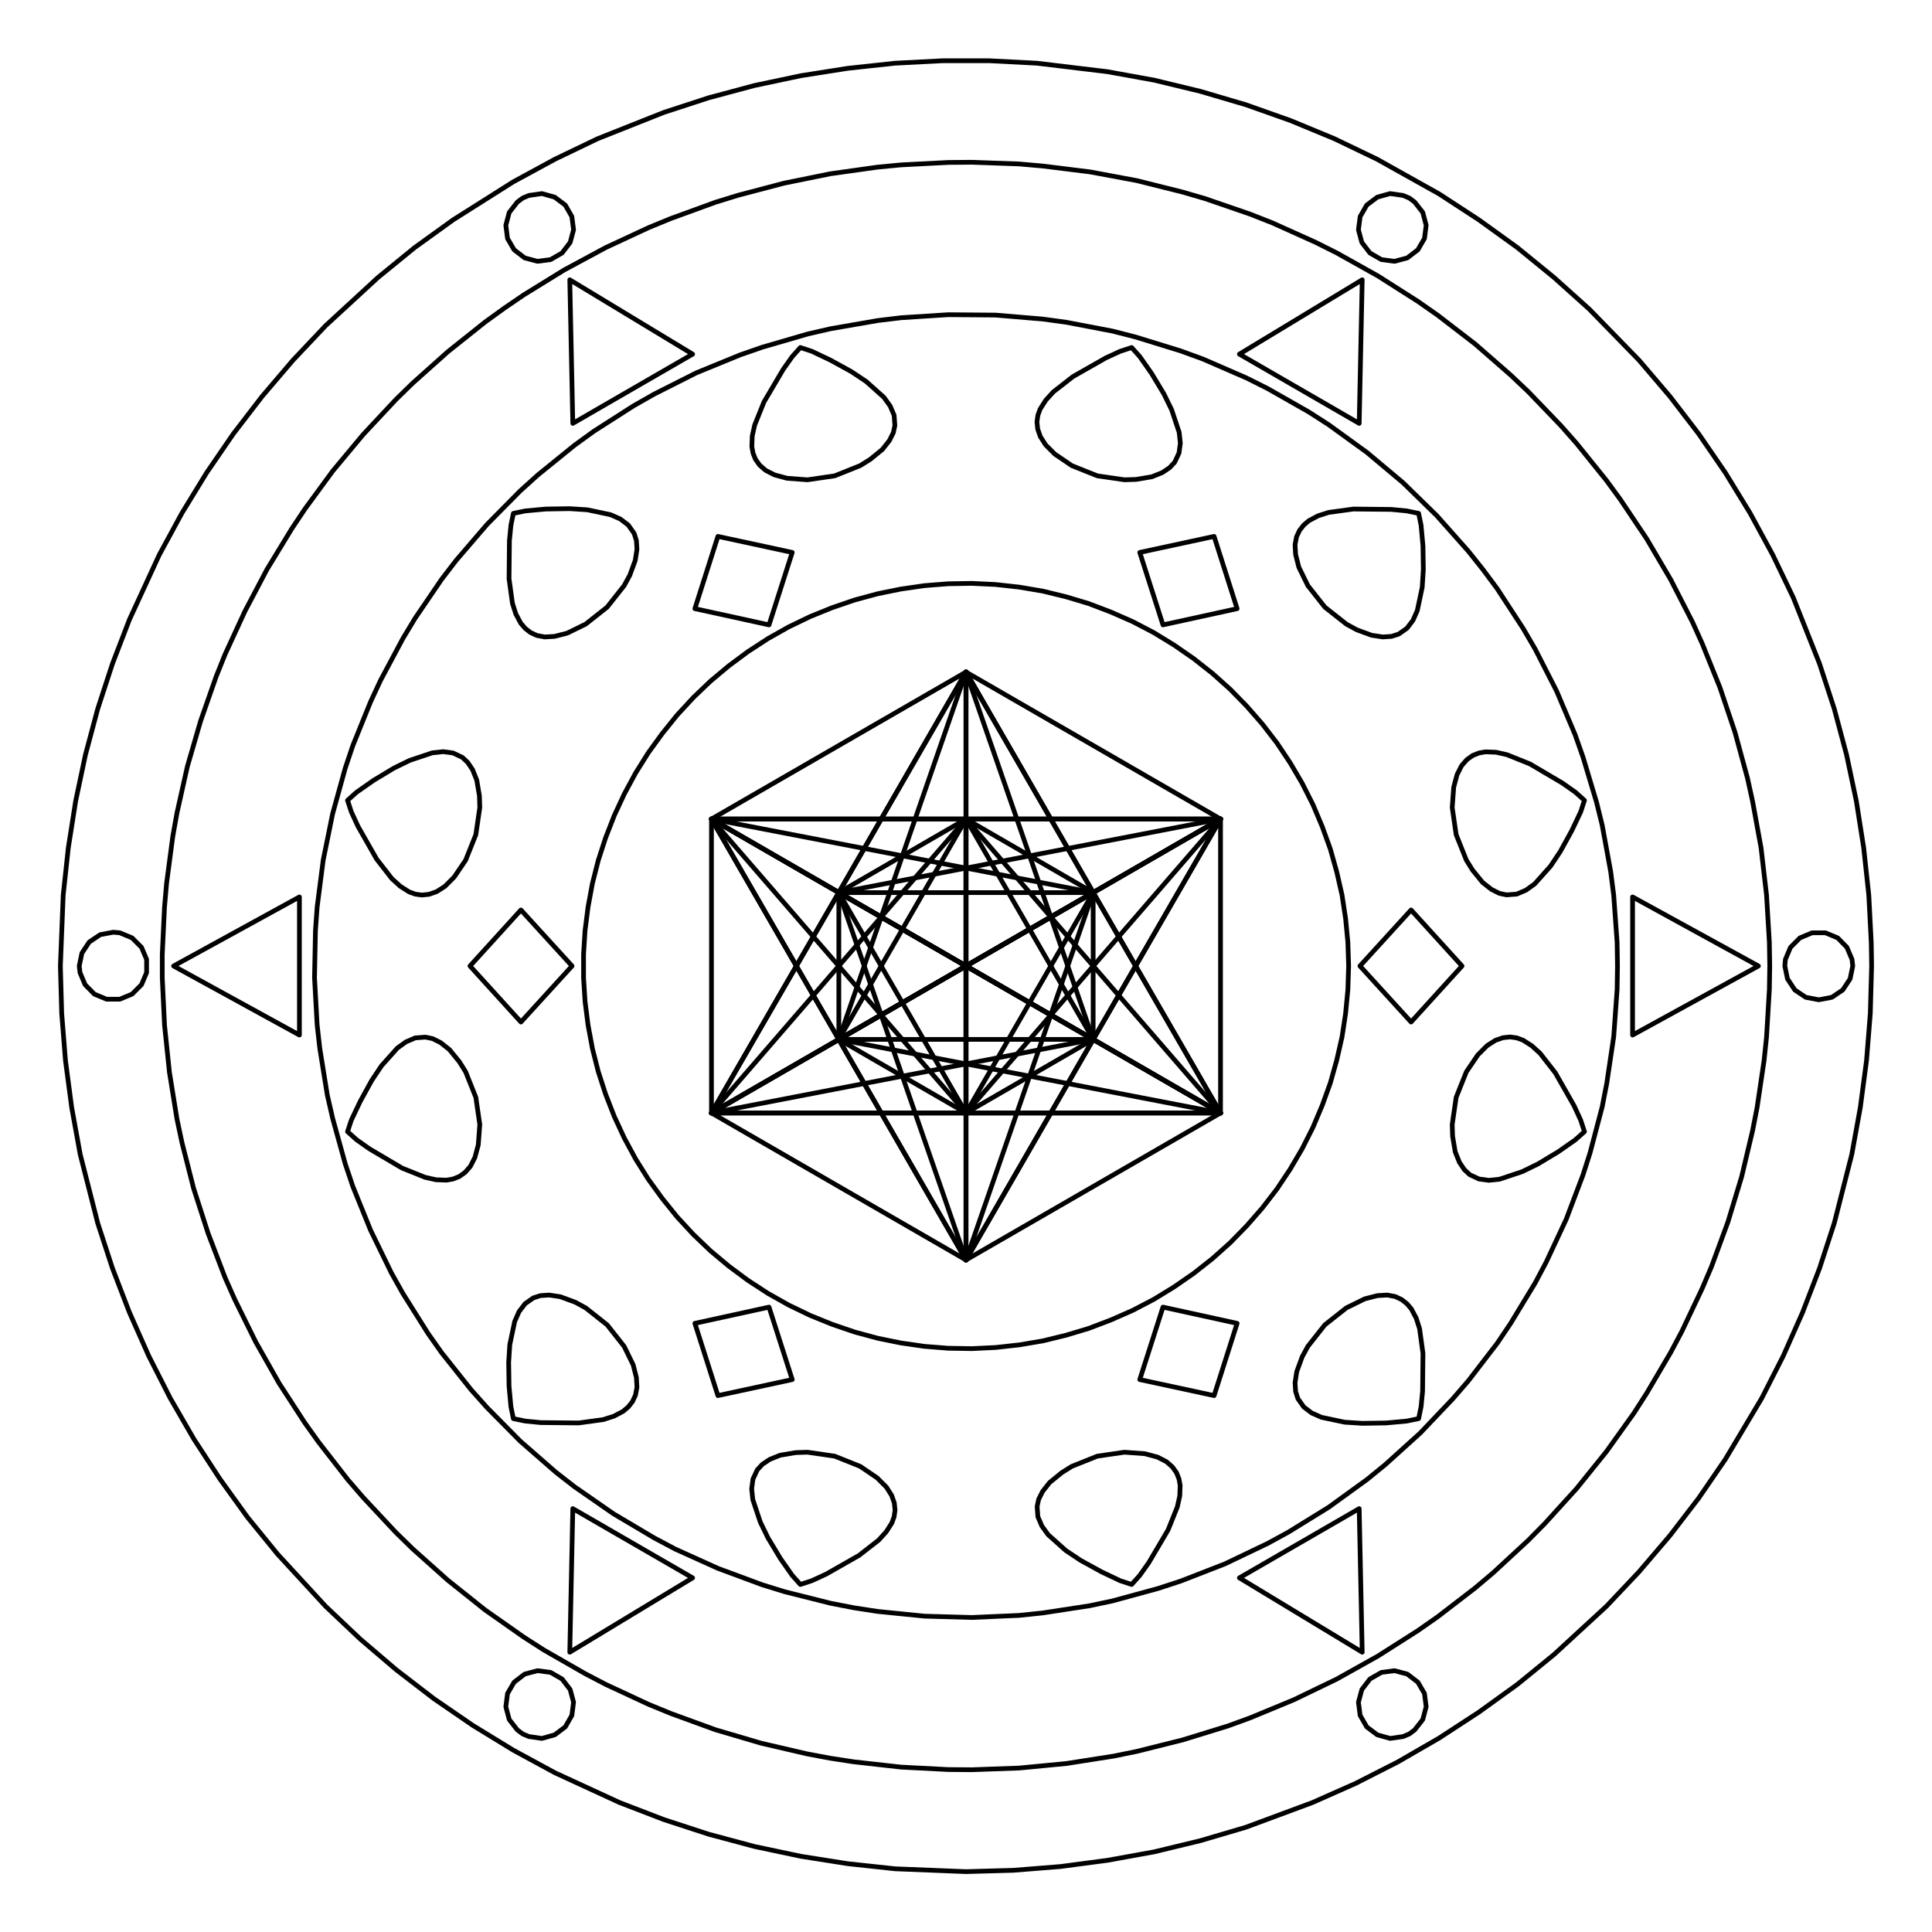
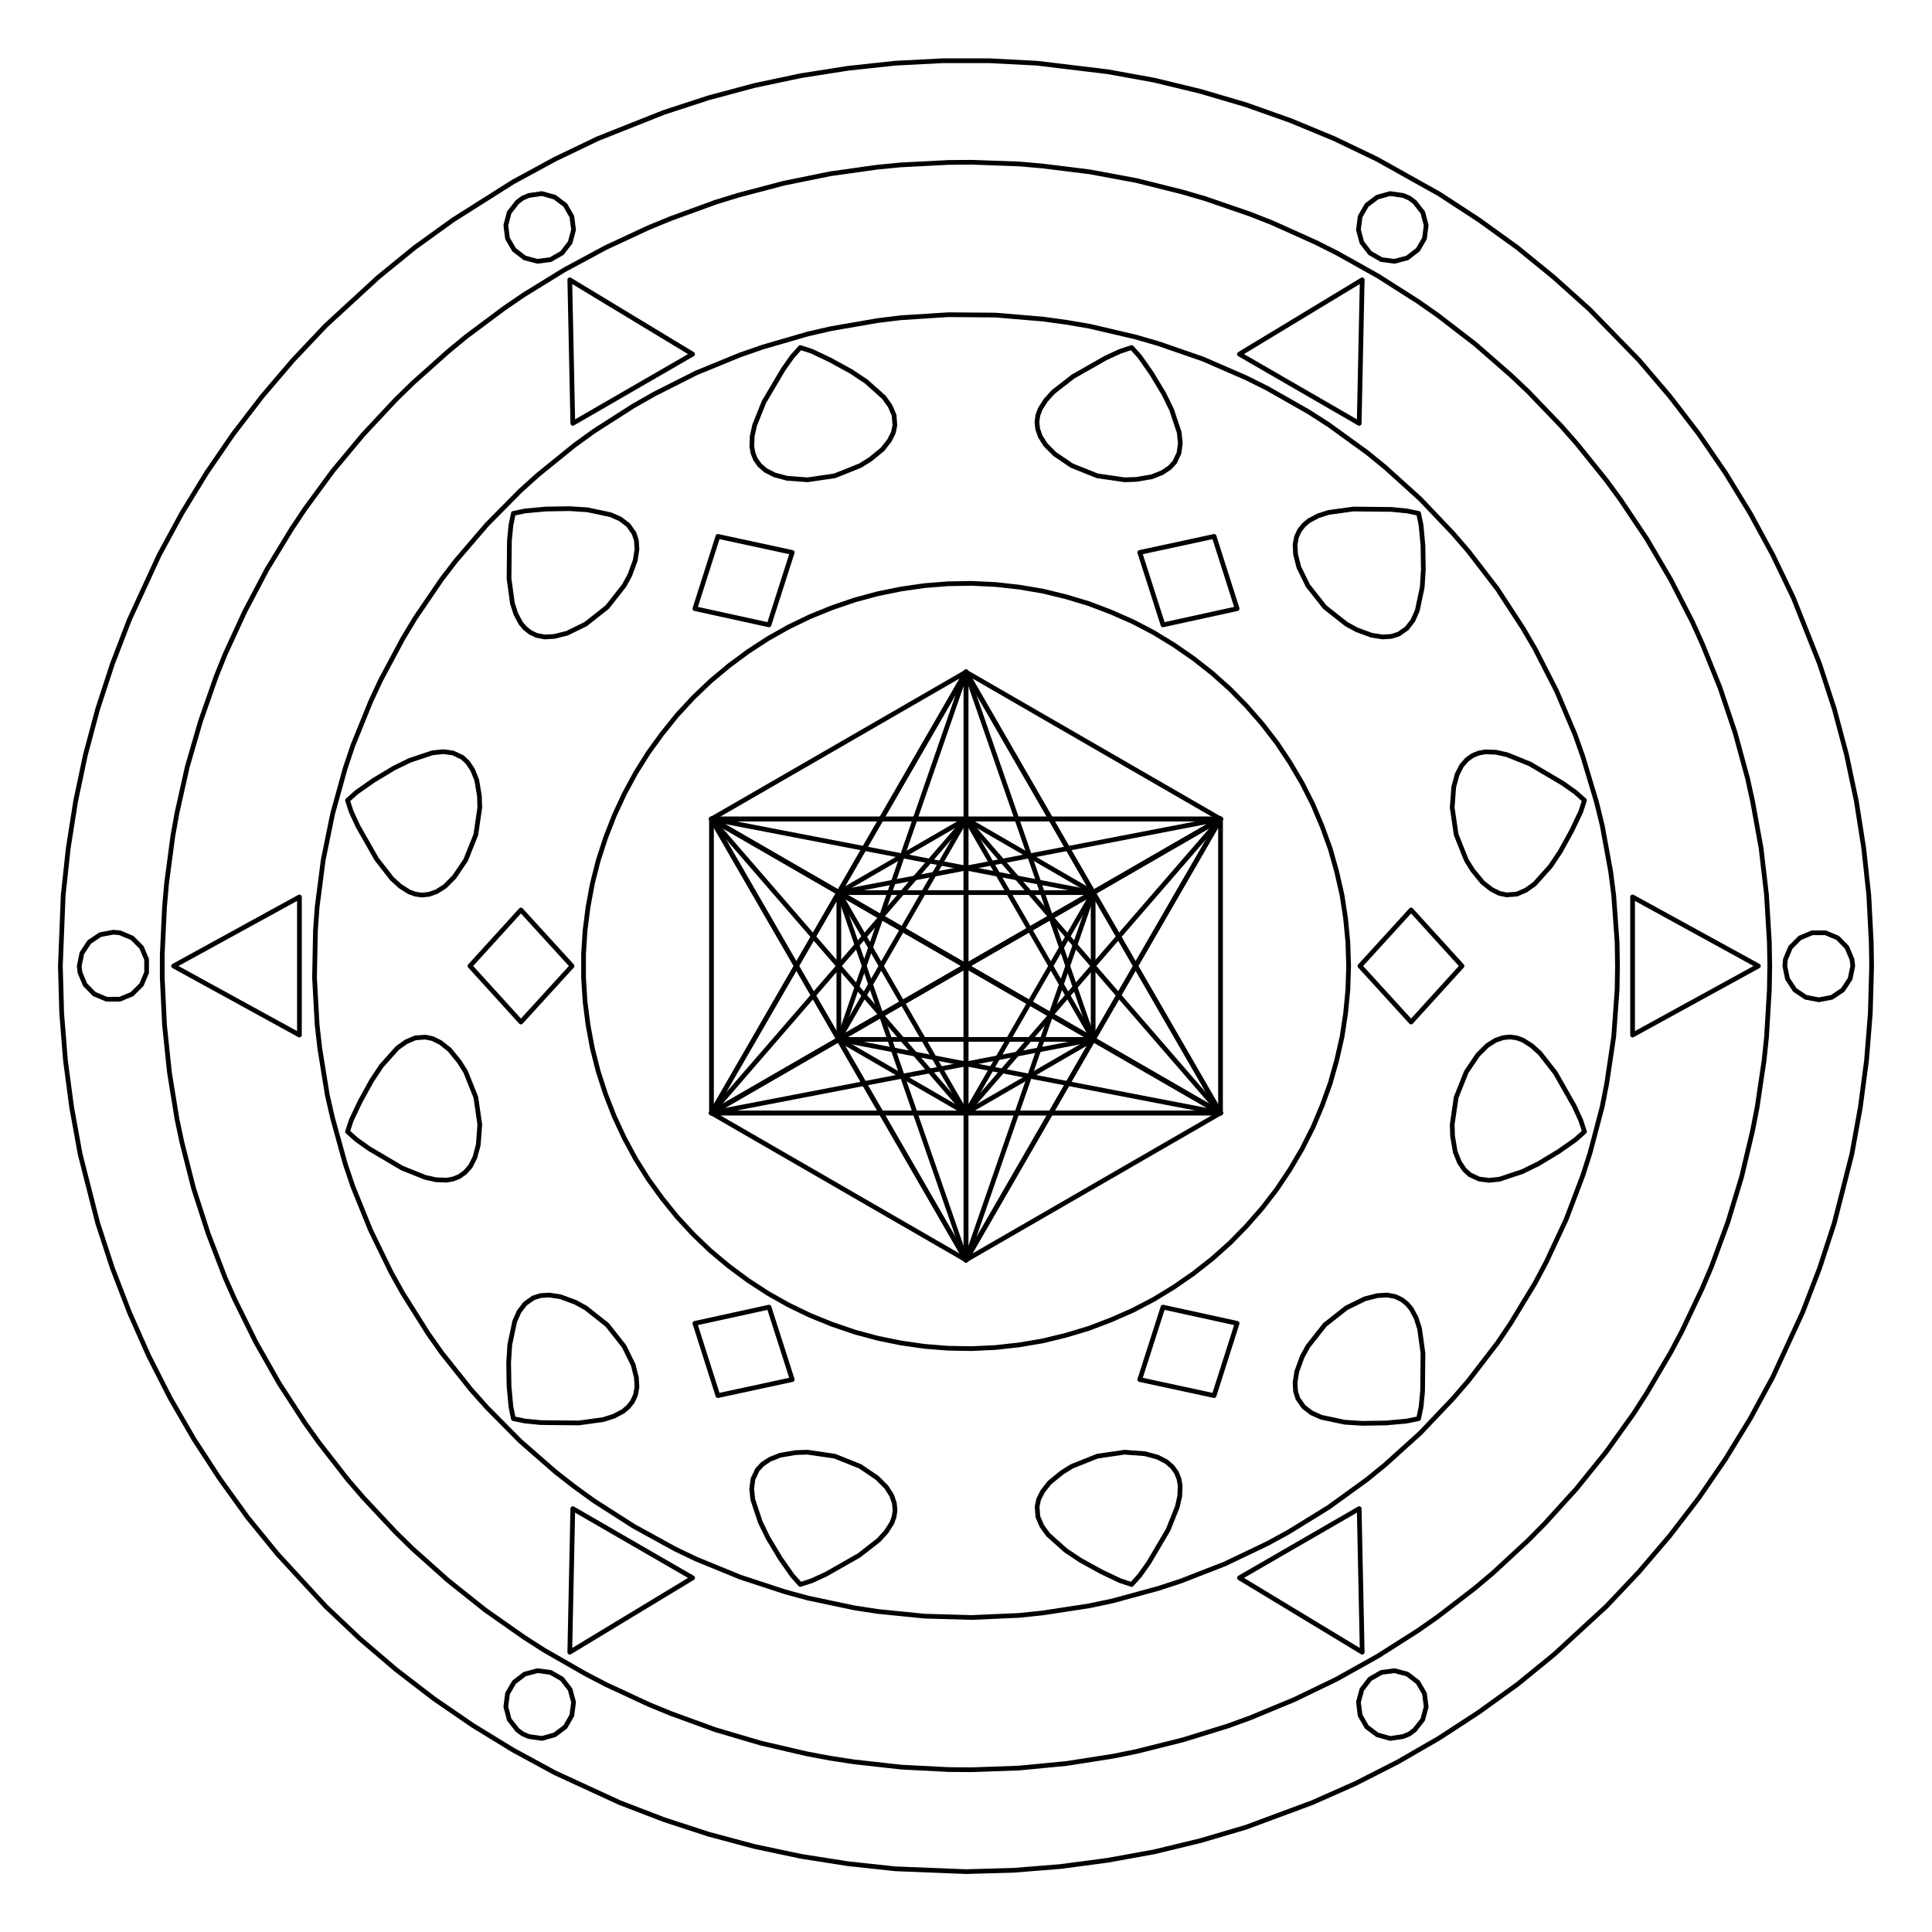
<svg xmlns="http://www.w3.org/2000/svg" viewBox="-512 -512 1024 1024">
  <rect x="-512" y="-512" width="1024" height="1024" fill="#ffffff" />
  <g fill="none" stroke="#000000" stroke-linecap="round" stroke-linejoin="round" stroke-width="2.5">
    <path d="M0 0L0 -77.9" />
    <path d="M0 0L67.4 -38.9" />
    <path d="M0 0L67.4 38.9" />
    <path d="M0 0L0 77.9" />
    <path d="M0 0L-67.4 38.9" />
    <path d="M0 0L-67.4 -38.9" />
    <path d="M0 0L0 -155.8" />
    <path d="M0 0L134.9 -77.9" />
    <path d="M0 0L134.9 77.9" />
    <path d="M0 0L0 155.8" />
    <path d="M0 0L-134.9 77.9" />
    <path d="M0 0L-134.9 -77.9" />
    <path d="M0 -77.9L67.4 -38.9" />
    <path d="M0 -77.9L67.4 38.9" />
    <path d="M0 -77.9L0 77.9" />
    <path d="M0 -77.9L-67.4 38.9" />
    <path d="M0 -77.9L-67.4 -38.9" />
    <path d="M0 -77.9L0 -155.8" />
    <path d="M0 -77.9L134.9 -77.9" />
    <path d="M0 -77.9L134.9 77.9" />
    <path d="M0 -77.9L0 155.8" />
    <path d="M0 -77.9L-134.9 77.9" />
    <path d="M0 -77.9L-134.9 -77.9" />
    <path d="M67.4 -38.9L67.4 38.9" />
    <path d="M67.4 -38.9L0 77.9" />
    <path d="M67.4 -38.9L-67.4 38.9" />
    <path d="M67.4 -38.9L-67.4 -38.9" />
    <path d="M67.4 -38.9L0 -155.8" />
    <path d="M67.4 -38.9L134.9 -77.9" />
    <path d="M67.4 -38.9L134.9 77.9" />
    <path d="M67.4 -38.9L0 155.8" />
    <path d="M67.4 -38.9L-134.9 77.9" />
    <path d="M67.4 -38.9L-134.9 -77.9" />
    <path d="M67.4 38.9L0 77.9" />
    <path d="M67.4 38.9L-67.4 38.9" />
    <path d="M67.4 38.9L-67.4 -38.9" />
    <path d="M67.4 38.9L0 -155.8" />
    <path d="M67.4 38.9L134.9 -77.9" />
    <path d="M67.4 38.9L134.9 77.9" />
    <path d="M67.4 38.9L0 155.8" />
    <path d="M67.4 38.9L-134.9 77.9" />
    <path d="M67.4 38.9L-134.9 -77.9" />
    <path d="M0 77.9L-67.4 38.9" />
    <path d="M0 77.9L-67.4 -38.9" />
    <path d="M0 77.9L0 -155.8" />
    <path d="M0 77.9L134.9 -77.9" />
    <path d="M0 77.9L134.9 77.9" />
    <path d="M0 77.9L0 155.8" />
    <path d="M0 77.9L-134.9 77.9" />
    <path d="M0 77.9L-134.9 -77.9" />
    <path d="M-67.4 38.9L-67.4 -38.9" />
    <path d="M-67.4 38.9L0 -155.8" />
    <path d="M-67.4 38.9L134.9 -77.9" />
    <path d="M-67.4 38.9L134.9 77.9" />
    <path d="M-67.4 38.9L0 155.8" />
    <path d="M-67.4 38.9L-134.9 77.9" />
    <path d="M-67.4 38.9L-134.9 -77.9" />
    <path d="M-67.4 -38.9L0 -155.8" />
    <path d="M-67.4 -38.9L134.9 -77.9" />
    <path d="M-67.4 -38.9L134.9 77.9" />
    <path d="M-67.4 -38.9L0 155.8" />
    <path d="M-67.4 -38.9L-134.9 77.9" />
    <path d="M-67.4 -38.9L-134.9 -77.9" />
    <path d="M0 -155.8L134.9 -77.9" />
    <path d="M0 -155.8L134.9 77.9" />
    <path d="M0 -155.8L0 155.8" />
    <path d="M0 -155.8L-134.9 77.9" />
    <path d="M0 -155.8L-134.9 -77.9" />
    <path d="M134.9 -77.9L134.9 77.9" />
    <path d="M134.9 -77.9L0 155.8" />
    <path d="M134.9 -77.9L-134.9 77.9" />
    <path d="M134.9 -77.9L-134.9 -77.9" />
    <path d="M134.9 77.9L0 155.8" />
    <path d="M134.9 77.9L-134.9 77.9" />
    <path d="M134.9 77.9L-134.9 -77.9" />
    <path d="M0 155.8L-134.9 77.9" />
    <path d="M0 155.8L-134.9 -77.9" />
    <path d="M-134.9 77.9L-134.9 -77.9" />
    <path d="M202.8 0L202.4 12.6L201.2 25.1L199.3 37.6L196.5 49.9L193.1 62.0L188.8 73.9L183.9 85.5L178.2 96.8L171.8 107.7L164.8 118.2L157.1 128.2L148.8 137.7L140.0 146.7L130.6 155.1L120.7 162.9L110.3 170.1L99.5 176.7L88.4 182.5L76.8 187.6L65.0 192.1L53 195.7L40.7 198.7L28.3 200.8L15.7 202.2L3.1 202.8L-9.4 202.6L-22.0 201.6L-34.5 199.8L-46.8 197.3L-59.0 194.0L-71.0 189.9L-82.6 185.2L-94.0 179.7L-105.0 173.5L-115.6 166.6L-125.7 159.1L-135.4 151.0L-144.5 142.3L-153.1 133.0L-161.0 123.2L-168.4 113.0L-175.1 102.3L-181.1 91.2L-186.4 79.8L-191.0 68.0L-194.9 56.0L-198.0 43.8L-200.3 31.4L-201.9 18.9L-202.7 6.3L-202.7 -6.3L-201.9 -18.9L-200.3 -31.4L-198.0 -43.8L-194.9 -56.0L-191.0 -68.0L-186.4 -79.8L-181.1 -91.2L-175.1 -102.3L-168.4 -113.0L-161.0 -123.2L-153.1 -133.0L-144.5 -142.3L-135.4 -151.0L-125.7 -159.1L-115.6 -166.6L-105.0 -173.5L-94.0 -179.7L-82.6 -185.2L-71.0 -189.9L-59.0 -194.0L-46.8 -197.3L-34.5 -199.8L-22.0 -201.6L-9.4 -202.6L3.1 -202.8L15.7 -202.2L28.3 -200.8L40.7 -198.7L53 -195.7L65.0 -192.1L76.8 -187.6L88.4 -182.5L99.5 -176.7L110.3 -170.1L120.7 -162.9L130.6 -155.1L140.0 -146.7L148.8 -137.7L157.1 -128.2L164.8 -118.2L171.8 -107.7L178.2 -96.8L183.9 -85.5L188.8 -73.9L193.1 -62.0L196.5 -49.9L199.3 -37.6L201.2 -25.1L202.4 -12.6Z" />
    <path d="M104.4 -180.8L143.7 -189.4L131.5 -227.7L92.1 -219.2Z" />
    <path d="M208.8 0L235.9 29.7L262.9 0L235.9 -29.7Z" />
    <path d="M104.4 180.8L92.1 219.2L131.5 227.7L143.7 189.4Z" />
    <path d="M-104.4 180.8L-143.7 189.4L-131.5 227.7L-92.1 219.2Z" />
    <path d="M-208.8 0L-235.9 -29.7L-262.9 0L-235.9 29.7Z" />
    <path d="M-104.4 -180.8L-92.1 -219.2L-131.5 -227.7L-143.7 -189.4Z" />
    <path d="M69.6 -259.8L84.0 -257.7L90.2 -257.9L98.5 -259.3L104.0 -261.5L107.9 -264.1L110.6 -267.0L112.9 -271.9L113.6 -277.1L113.0 -282.8L109.0 -294.8L104.9 -303.2L98.4 -314.0L92.1 -323.0L87.8 -327.8L81.7 -325.8L74.1 -322.3L56.7 -312.4L46.3 -304.3L42.3 -299.9L39.3 -295.2L38.1 -291.9L37.6 -288.4L38 -284.6L39.4 -280.6L42.2 -276.2L47.1 -271.3L56.1 -265.2Z" />
    <path d="M190.2 -190.2L201.6 -181.2L207.1 -178.2L215.0 -175.3L220.9 -174.4L225.5 -174.7L229.3 -175.9L233.7 -179.0L236.9 -183.2L239.2 -188.4L241.8 -200.7L242.4 -210.1L242.2 -222.7L241.2 -233.6L239.9 -239.9L233.6 -241.2L225.4 -242.0L205.3 -242.2L192.2 -240.4L186.6 -238.6L181.7 -236.0L179.0 -233.7L176.8 -230.9L175.2 -227.5L174.4 -223.3L174.7 -218.1L176.4 -211.4L181.2 -201.6Z" />
    <path d="M259.8 -69.6L265.2 -56.1L268.5 -50.8L273.8 -44.3L278.5 -40.6L282.7 -38.5L286.5 -37.7L291.9 -38.1L296.8 -40.2L301.4 -43.5L309.8 -52.9L315.0 -60.7L321.1 -71.8L325.8 -81.7L327.8 -87.8L323.0 -92.1L316.2 -96.9L298.9 -107.1L286.7 -112.0L280.9 -113.3L275.3 -113.5L271.9 -112.9L268.6 -111.6L265.5 -109.4L262.7 -106.2L260.3 -101.5L258.5 -94.8L257.7 -84.0Z" />
    <path d="M259.8 69.6L257.7 84.0L257.9 90.2L259.3 98.5L261.5 104.0L264.1 107.9L267.0 110.6L271.9 112.9L277.1 113.6L282.8 113.0L294.8 109.0L303.2 104.9L314.0 98.4L323.0 92.1L327.8 87.8L325.8 81.7L322.3 74.1L312.4 56.7L304.3 46.3L299.9 42.3L295.2 39.3L291.9 38.1L288.4 37.6L284.6 38L280.6 39.4L276.2 42.2L271.3 47.1L265.2 56.1Z" />
    <path d="M190.2 190.2L181.2 201.6L178.2 207.1L175.3 215.0L174.4 220.9L174.7 225.5L175.9 229.3L179.0 233.7L183.2 236.9L188.4 239.2L200.7 241.8L210.1 242.4L222.7 242.2L233.6 241.2L239.9 239.9L241.2 233.6L242.0 225.4L242.2 205.3L240.4 192.2L238.6 186.6L236.0 181.7L233.7 179.0L230.9 176.8L227.5 175.2L223.3 174.4L218.1 174.7L211.4 176.4L201.6 181.2Z" />
    <path d="M69.6 259.8L56.1 265.2L50.8 268.5L44.3 273.8L40.6 278.5L38.5 282.7L37.7 286.5L38.1 291.9L40.2 296.8L43.5 301.4L52.9 309.8L60.7 315.0L71.8 321.1L81.7 325.8L87.8 327.8L92.1 323.0L96.9 316.2L107.1 298.9L112.0 286.7L113.3 280.9L113.5 275.3L112.9 271.9L111.6 268.6L109.4 265.5L106.2 262.7L101.5 260.3L94.8 258.5L84.0 257.7Z" />
    <path d="M-69.6 259.8L-84.0 257.7L-90.2 257.9L-98.5 259.3L-104.0 261.5L-107.9 264.1L-110.6 267.0L-112.9 271.9L-113.6 277.1L-113.0 282.8L-109.0 294.8L-104.9 303.2L-98.4 314.0L-92.1 323.0L-87.8 327.8L-81.7 325.8L-74.1 322.3L-56.7 312.4L-46.3 304.3L-42.3 299.9L-39.3 295.2L-38.1 291.9L-37.6 288.4L-38 284.6L-39.4 280.6L-42.2 276.2L-47.1 271.3L-56.1 265.2Z" />
    <path d="M-190.2 190.2L-201.6 181.2L-207.1 178.2L-215.0 175.3L-220.9 174.4L-225.5 174.7L-229.3 175.9L-233.7 179.0L-236.9 183.2L-239.2 188.4L-241.8 200.7L-242.4 210.1L-242.2 222.7L-241.2 233.6L-239.9 239.9L-233.6 241.2L-225.4 242.0L-205.3 242.2L-192.2 240.4L-186.6 238.6L-181.7 236.0L-179.0 233.7L-176.8 230.9L-175.2 227.5L-174.4 223.3L-174.7 218.1L-176.4 211.4L-181.2 201.6Z" />
    <path d="M-259.8 69.6L-265.2 56.1L-268.5 50.8L-273.8 44.3L-278.5 40.6L-282.7 38.5L-286.5 37.7L-291.9 38.1L-296.8 40.2L-301.4 43.5L-309.8 52.9L-315.0 60.7L-321.1 71.8L-325.8 81.7L-327.8 87.8L-323.0 92.1L-316.2 96.9L-298.9 107.1L-286.7 112.0L-280.9 113.3L-275.3 113.5L-271.9 112.9L-268.6 111.6L-265.5 109.4L-262.7 106.2L-260.3 101.5L-258.5 94.8L-257.7 84.0Z" />
    <path d="M-259.8 -69.6L-257.7 -84.0L-257.9 -90.2L-259.3 -98.5L-261.5 -104.0L-264.1 -107.9L-267.0 -110.6L-271.9 -112.9L-277.1 -113.6L-282.8 -113.0L-294.8 -109.0L-303.2 -104.9L-314.0 -98.4L-323.0 -92.1L-327.8 -87.8L-325.8 -81.7L-322.3 -74.1L-312.4 -56.7L-304.3 -46.3L-299.9 -42.3L-295.2 -39.3L-291.9 -38.1L-288.4 -37.6L-284.6 -38L-280.6 -39.4L-276.2 -42.2L-271.3 -47.1L-265.2 -56.1Z" />
    <path d="M-190.2 -190.2L-181.2 -201.6L-178.2 -207.1L-175.3 -215.0L-174.4 -220.9L-174.7 -225.5L-175.9 -229.3L-179.0 -233.7L-183.2 -236.9L-188.4 -239.2L-200.7 -241.8L-210.1 -242.4L-222.7 -242.2L-233.6 -241.2L-239.9 -239.9L-241.2 -233.6L-242.0 -225.4L-242.2 -205.3L-240.4 -192.2L-238.6 -186.6L-236.0 -181.7L-233.7 -179.0L-230.9 -176.8L-227.5 -175.2L-223.3 -174.4L-218.1 -174.7L-211.4 -176.4L-201.6 -181.2Z" />
    <path d="M-69.6 -259.8L-56.1 -265.2L-50.8 -268.5L-44.3 -273.8L-40.6 -278.5L-38.5 -282.7L-37.7 -286.5L-38.1 -291.9L-40.2 -296.8L-43.5 -301.4L-52.9 -309.8L-60.7 -315.0L-71.8 -321.1L-81.7 -325.8L-87.8 -327.8L-92.1 -323.0L-96.9 -316.2L-107.1 -298.9L-112.0 -286.7L-113.3 -280.9L-113.5 -275.3L-112.9 -271.9L-111.6 -268.6L-109.4 -265.5L-106.2 -262.7L-101.5 -260.3L-94.8 -258.5L-84.0 -257.7Z" />
-     <path d="M345.3 0L345.1 12.5L343.3 37.5L339.6 62.3L337.2 74.6L330.8 98.9L327.0 110.8L318.1 134.3L307.5 157.0L301.6 168.1L288.6 189.5L281.6 199.9L266.3 219.8L258.1 229.3L240.8 247.5L222.2 264.3L212.5 272.2L192.2 286.9L170.8 300.1L159.8 306.1L137.2 316.9L113.8 326.0L101.9 329.9L77.7 336.5L65.4 339.1L40.6 342.9L28.1 344.2L3.1 345.3L-21.9 344.6L-46.8 342.1L-59.2 340.2L-71.6 337.8L-95.9 331.7L-107.9 328.0L-131.4 319.3L-154.2 309L-165.3 303.1L-186.9 290.3L-207.5 276.0L-217.4 268.3L-236.3 251.8L-253.9 234.0L-262.3 224.6L-277.9 205.0L-285.1 194.8L-298.5 173.5L-304.6 162.6L-315.6 140.0L-325.0 116.8L-329.0 104.9L-335.7 80.7L-338.5 68.5L-342.5 43.7L-343.9 31.3L-345.3 6.2L-344.8 -18.8L-343.9 -31.3L-340.7 -56.1L-335.7 -80.7L-329.0 -104.9L-325.0 -116.8L-315.6 -140.0L-310.3 -151.4L-298.5 -173.5L-292.0 -184.3L-277.9 -205.0L-270.3 -214.9L-253.9 -234.0L-236.3 -251.8L-227.0 -260.2L-207.5 -276.0L-197.3 -283.4L-176.2 -296.9L-165.3 -303.1L-142.9 -314.4L-119.7 -323.9L-107.9 -328.0L-83.8 -335.0L-71.6 -337.8L-46.8 -342.1L-34.4 -343.6L-9.4 -345.2L15.6 -345.0L40.6 -342.9L53.1 -341.2L77.7 -336.5L89.8 -333.4L113.8 -326.0L125.6 -321.7L148.6 -311.7L159.8 -306.1L181.6 -293.7L192.2 -286.9L212.5 -272.2L231.7 -256.1L249.6 -238.6L266.3 -219.8L274.1 -210.0L281.6 -199.9L295.3 -178.9L301.6 -168.1L313.0 -145.8L322.8 -122.7L327.0 -110.8L334.2 -86.8L337.2 -74.6L341.7 -50L343.3 -37.5L345.1 -12.5Z" />
+     <path d="M345.3 0L345.1 12.5L343.3 37.5L339.6 62.3L337.2 74.6L330.8 98.9L327.0 110.8L318.1 134.3L307.5 157.0L301.6 168.1L288.6 189.5L281.6 199.9L266.3 219.8L258.1 229.3L240.8 247.5L222.2 264.3L212.5 272.2L192.2 286.9L170.8 300.1L159.8 306.1L137.2 316.9L113.8 326.0L101.9 329.9L77.7 336.5L65.4 339.1L40.6 342.9L28.1 344.2L3.1 345.3L-21.9 344.6L-46.8 342.1L-59.2 340.2L-83.8 335.0L-95.9 331.7L-119.7 323.9L-142.9 314.4L-154.2 309L-176.2 296.9L-197.3 283.4L-207.5 276.0L-217.4 268.3L-236.3 251.8L-253.9 234.0L-262.3 224.6L-277.9 205.0L-285.1 194.8L-298.5 173.5L-304.6 162.6L-315.6 140.0L-325.0 116.8L-329.0 104.9L-335.7 80.7L-338.5 68.5L-342.5 43.7L-343.9 31.3L-345.3 6.2L-344.8 -18.8L-343.9 -31.3L-340.7 -56.1L-335.7 -80.7L-329.0 -104.9L-325.0 -116.8L-315.6 -140.0L-310.3 -151.4L-298.5 -173.5L-292.0 -184.3L-277.9 -205.0L-270.3 -214.9L-253.9 -234.0L-236.3 -251.8L-227.0 -260.2L-207.5 -276.0L-197.3 -283.4L-176.2 -296.9L-165.3 -303.1L-142.9 -314.4L-119.7 -323.9L-107.9 -328.0L-83.8 -335.0L-71.6 -337.8L-46.8 -342.1L-34.4 -343.6L-9.4 -345.2L15.6 -345.0L40.6 -342.9L53.1 -341.2L65.4 -339.1L89.8 -333.4L101.9 -329.9L125.6 -321.7L148.6 -311.7L159.8 -306.1L181.6 -293.7L192.2 -286.9L212.5 -272.2L222.2 -264.3L240.8 -247.5L258.1 -229.3L266.3 -219.8L281.6 -199.9L295.3 -178.9L301.6 -168.1L313.0 -145.8L322.8 -122.7L327.0 -110.8L334.2 -86.8L337.2 -74.6L341.7 -50L343.3 -37.5L345.1 -12.5Z" />
    <path d="M144.9 -324.3L210.0 -363.7L208.4 -287.6Z" />
    <path d="M353.3 -36.6L420.0 0L353.3 36.6Z" />
    <path d="M208.4 287.6L210.0 363.7L144.9 324.3Z" />
    <path d="M-144.9 324.3L-210.0 363.7L-208.4 287.6Z" />
    <path d="M-353.3 36.6L-420.0 0L-353.3 -36.6Z" />
    <path d="M-208.4 -287.6L-210.0 -363.7L-144.9 -324.3Z" />
-     <path d="M426.0 0L425.8 12.5L424.3 37.6L423.0 50.1L419.3 75.0L416.9 87.3L411.1 111.7L403.8 135.8L395.1 159.4L390.2 170.9L379.4 193.7L373.5 204.8L360.8 226.4L354.0 237.0L339.4 257.4L323.6 277.0L306.7 295.6L297.9 304.5L279.4 321.6L269.8 329.7L249.9 345.0L239.6 352.2L218.4 365.7L196.4 378.0L173.8 388.9L150.6 398.5L138.8 402.8L114.8 410.2L90.4 416.3L78.1 418.8L53.2 422.7L28.2 425.1L3.1 426.0L-9.4 425.9L-34.5 424.6L-59.5 421.8L-71.9 419.9L-84.2 417.6L-108.7 411.9L-132.8 404.8L-156.4 396.2L-168.1 391.4L-190.9 380.8L-202.0 375.0L-223.8 362.5L-234.4 355.7L-254.9 341.3L-274.6 325.6L-293.3 308.9L-302.3 300.1L-319.5 281.7L-327.7 272.2L-343.1 252.4L-350.4 242.2L-364.1 221.1L-376.5 199.2L-387.6 176.7L-392.7 165.2L-401.7 141.7L-409.4 117.8L-415.6 93.4L-418.2 81.1L-422.2 56.3L-424.8 31.3L-426 6.2L-426 -6.2L-424.8 -31.3L-423.7 -43.9L-420.4 -68.8L-418.2 -81.1L-412.7 -105.7L-405.7 -129.8L-397.4 -153.5L-392.7 -165.2L-382.2 -188.0L-370.5 -210.2L-357.4 -231.7L-350.4 -242.2L-335.6 -262.4L-319.5 -281.7L-302.3 -300.1L-293.3 -308.9L-274.6 -325.6L-254.9 -341.3L-244.8 -348.6L-234.4 -355.7L-213.0 -368.9L-190.9 -380.8L-168.1 -391.4L-156.4 -396.2L-132.8 -404.8L-120.8 -408.5L-96.5 -414.9L-71.9 -419.9L-47.0 -423.4L-34.5 -424.6L-9.4 -425.9L3.1 -426.0L28.2 -425.1L40.7 -424.0L65.7 -420.9L90.4 -416.3L114.8 -410.2L126.8 -406.7L150.6 -398.5L162.3 -393.9L185.2 -383.6L196.4 -378.0L218.4 -365.7L239.6 -352.2L249.9 -345.0L269.8 -329.7L288.7 -313.2L297.9 -304.5L315.3 -286.4L323.6 -277.0L339.4 -257.4L346.8 -247.3L360.8 -226.4L373.5 -204.8L385.0 -182.4L390.2 -170.9L399.6 -147.6L407.6 -123.8L414.2 -99.6L416.9 -87.3L421.4 -62.6L424.3 -37.6L425.8 -12.5Z" />
+     <path d="M426.0 0L425.8 12.5L424.3 37.6L423.0 50.1L419.3 75.0L416.9 87.3L411.1 111.7L403.8 135.8L395.1 159.4L390.2 170.9L379.4 193.7L373.5 204.8L360.8 226.4L354.0 237.0L339.4 257.4L323.6 277.0L306.7 295.6L297.9 304.5L279.4 321.6L269.8 329.7L249.9 345.0L239.6 352.2L218.4 365.7L196.4 378.0L173.8 388.9L150.6 398.5L138.8 402.8L114.8 410.2L90.4 416.3L78.1 418.8L53.2 422.7L28.2 425.1L3.1 426.0L-9.4 425.9L-34.5 424.6L-59.5 421.8L-71.9 419.9L-84.2 417.6L-108.7 411.9L-132.8 404.8L-156.4 396.2L-168.1 391.4L-190.9 380.8L-202.0 375.0L-223.8 362.5L-234.4 355.7L-254.9 341.3L-274.6 325.6L-293.3 308.9L-302.3 300.1L-319.5 281.7L-327.7 272.2L-343.1 252.4L-350.4 242.2L-364.1 221.1L-376.5 199.2L-387.6 176.7L-392.7 165.2L-401.7 141.7L-409.4 117.8L-415.6 93.4L-418.2 81.1L-422.2 56.3L-424.8 31.3L-426 6.2L-426 -6.2L-424.8 -31.3L-423.7 -43.9L-420.4 -68.8L-418.2 -81.1L-412.7 -105.7L-405.7 -129.8L-397.4 -153.5L-392.7 -165.2L-382.2 -188.0L-370.5 -210.2L-357.4 -231.7L-350.4 -242.2L-335.6 -262.4L-319.5 -281.7L-302.3 -300.1L-293.3 -308.9L-274.6 -325.6L-264.9 -333.6L-244.8 -348.6L-234.4 -355.7L-213.0 -368.9L-190.9 -380.8L-168.1 -391.4L-156.4 -396.2L-132.8 -404.8L-120.8 -408.5L-96.5 -414.9L-71.9 -419.9L-47.0 -423.4L-34.5 -424.6L-9.4 -425.9L3.1 -426.0L28.2 -425.1L40.7 -424.0L65.7 -420.9L90.4 -416.3L114.8 -410.2L126.8 -406.7L150.6 -398.5L162.3 -393.9L185.2 -383.6L196.4 -378.0L218.4 -365.7L239.6 -352.2L249.9 -345.0L269.8 -329.7L288.7 -313.2L297.9 -304.5L315.3 -286.4L323.6 -277.0L339.4 -257.4L346.8 -247.3L360.8 -226.4L373.5 -204.8L385.0 -182.4L390.2 -170.9L399.6 -147.6L407.6 -123.8L414.2 -99.6L416.9 -87.3L421.4 -62.6L424.3 -37.6L425.8 -12.5Z" />
    <path d="M235 -407.0L237.8 -404.9L242.1 -399.4L243.9 -392.6L243.0 -385.6L239.5 -379.6L233.9 -375.3L227.1 -373.5L220.2 -374.4L214.1 -377.9L209.8 -383.5L208.0 -390.2L208.9 -397.2L212.4 -403.3L218.0 -407.5L224.8 -409.4L231.7 -408.4Z" />
    <path d="M470 0L468.6 6.8L464.7 12.7L458.9 16.6L452.0 17.9L445.1 16.6L439.3 12.7L435.4 6.8L434.0 0L434.3 -3.5L437.0 -9.9L442.0 -14.9L448.5 -17.6L455.5 -17.6L462.0 -14.9L466.9 -9.9L469.6 -3.5Z" />
    <path d="M235 407.0L231.7 408.4L224.8 409.4L218.0 407.5L212.4 403.3L208.9 397.2L208.0 390.2L209.8 383.5L214.1 377.9L220.2 374.4L227.1 373.5L233.9 375.3L239.5 379.6L243.0 385.6L243.9 392.6L242.1 399.4L237.8 404.9Z" />
    <path d="M-235 407.0L-237.8 404.9L-242.1 399.4L-243.9 392.6L-243.0 385.6L-239.5 379.6L-233.9 375.3L-227.1 373.5L-220.2 374.4L-214.1 377.9L-209.8 383.5L-208.0 390.2L-208.9 397.2L-212.4 403.3L-218.0 407.5L-224.8 409.4L-231.7 408.4Z" />
    <path d="M-470 0L-468.6 -6.8L-464.7 -12.7L-458.9 -16.6L-452.0 -17.9L-448.5 -17.6L-442.0 -14.9L-437.0 -9.9L-434.3 -3.5L-434.3 3.5L-437.0 9.9L-442.0 14.9L-448.5 17.6L-455.5 17.6L-462.0 14.9L-466.9 9.9L-469.6 3.5Z" />
    <path d="M-235 -407.0L-231.7 -408.4L-224.8 -409.4L-218.0 -407.5L-212.4 -403.3L-208.9 -397.2L-208.0 -390.2L-209.8 -383.5L-214.1 -377.9L-220.2 -374.4L-227.1 -373.5L-233.9 -375.3L-239.5 -379.6L-243.0 -385.6L-243.9 -392.6L-242.1 -399.4L-237.8 -404.9Z" />
-     <path d="M480 0L479.3 25.1L477.3 50.1L474.0 75.0L469.5 99.8L460.2 136.3L452.4 160.2L443.4 183.6L433.2 206.6L421.8 229.0L402.5 261.4L388.3 282.1L373.0 302.0L356.7 321.1L339.4 339.4L311.7 364.9L292.2 380.8L271.8 395.5L250.8 409.2L229.0 421.8L206.6 433.2L183.6 443.4L148.3 456.5L124.2 463.6L99.8 469.5L75.0 474.0L50.1 477.3L25.1 479.3L0 480L-37.6 478.5L-62.6 475.8L-87.4 471.9L-112.0 466.7L-136.3 460.2L-160.2 452.4L-183.6 443.4L-217.9 427.6L-240 415.6L-261.4 402.5L-282.1 388.3L-302.0 373.0L-321.1 356.7L-339.4 339.4L-364.9 311.7L-380.8 292.2L-395.5 271.8L-409.2 250.8L-421.8 229.0L-433.2 206.6L-443.4 183.6L-452.4 160.2L-460.2 136.3L-469.5 99.8L-474.0 75.0L-477.3 50.1L-479.3 25.1L-480 0L-478.5 -37.6L-475.8 -62.6L-471.9 -87.4L-466.7 -112.0L-460.2 -136.3L-452.4 -160.2L-443.4 -183.6L-427.6 -217.9L-415.6 -240L-402.5 -261.4L-388.3 -282.1L-373.0 -302.0L-356.7 -321.1L-339.4 -339.4L-311.7 -364.9L-292.2 -380.8L-271.8 -395.5L-240 -415.6L-217.9 -427.6L-195.2 -438.5L-160.2 -452.4L-136.3 -460.2L-112.0 -466.7L-87.4 -471.9L-62.6 -475.8L-37.6 -478.5L-12.5 -479.8L12.5 -479.8L37.6 -478.5L75.0 -474.0L99.8 -469.5L124.2 -463.6L148.3 -456.5L172.0 -448.1L195.2 -438.5L217.9 -427.6L250.8 -409.2L271.8 -395.5L292.2 -380.8L311.7 -364.9L330.4 -348.1L356.7 -321.1L373.0 -302.0L388.3 -282.1L402.5 -261.4L415.6 -240L427.6 -217.9L438.5 -195.2L452.4 -160.2L460.2 -136.3L466.7 -112.0L471.9 -87.4L475.8 -62.6L478.5 -37.6L479.8 -12.5Z" />
+     <path d="M480 0L479.3 25.1L477.3 50.1L474.0 75.0L469.5 99.8L460.2 136.3L452.4 160.2L443.4 183.6L427.6 217.9L415.6 240L402.5 261.4L388.3 282.1L373.0 302.0L356.7 321.1L339.4 339.4L311.7 364.9L292.2 380.8L271.8 395.5L250.8 409.2L229.0 421.8L206.6 433.2L183.6 443.4L148.3 456.5L124.2 463.6L99.8 469.5L75.0 474.0L50.1 477.3L25.1 479.3L0 480L-37.6 478.5L-62.6 475.8L-87.4 471.9L-112.0 466.7L-136.3 460.2L-160.2 452.4L-183.6 443.4L-217.9 427.6L-240 415.6L-261.4 402.5L-282.1 388.3L-302.0 373.0L-321.1 356.7L-339.4 339.4L-364.9 311.7L-380.8 292.2L-395.5 271.8L-409.2 250.8L-421.8 229.0L-433.2 206.6L-443.4 183.6L-452.4 160.2L-460.2 136.3L-469.5 99.8L-474.0 75.0L-477.3 50.1L-479.3 25.1L-480 0L-478.5 -37.6L-475.8 -62.6L-471.9 -87.4L-466.7 -112.0L-460.2 -136.3L-452.4 -160.2L-443.4 -183.6L-427.6 -217.9L-415.6 -240L-402.5 -261.4L-388.3 -282.1L-373.0 -302.0L-356.7 -321.1L-339.4 -339.4L-311.7 -364.9L-292.2 -380.8L-271.8 -395.5L-240 -415.6L-217.9 -427.6L-195.2 -438.5L-160.2 -452.4L-136.3 -460.2L-112.0 -466.7L-87.4 -471.9L-62.6 -475.8L-37.6 -478.5L-12.5 -479.8L12.5 -479.8L37.6 -478.5L75.0 -474.0L99.8 -469.5L124.2 -463.6L148.3 -456.5L172.0 -448.1L195.2 -438.5L217.9 -427.6L250.8 -409.2L271.8 -395.5L292.2 -380.8L311.7 -364.9L330.4 -348.1L356.7 -321.1L373.0 -302.0L388.3 -282.1L402.5 -261.4L415.6 -240L427.6 -217.9L438.5 -195.2L452.4 -160.2L460.2 -136.3L466.7 -112.0L471.9 -87.4L475.8 -62.6L478.5 -37.6L479.8 -12.5Z" />
  </g>
</svg>
